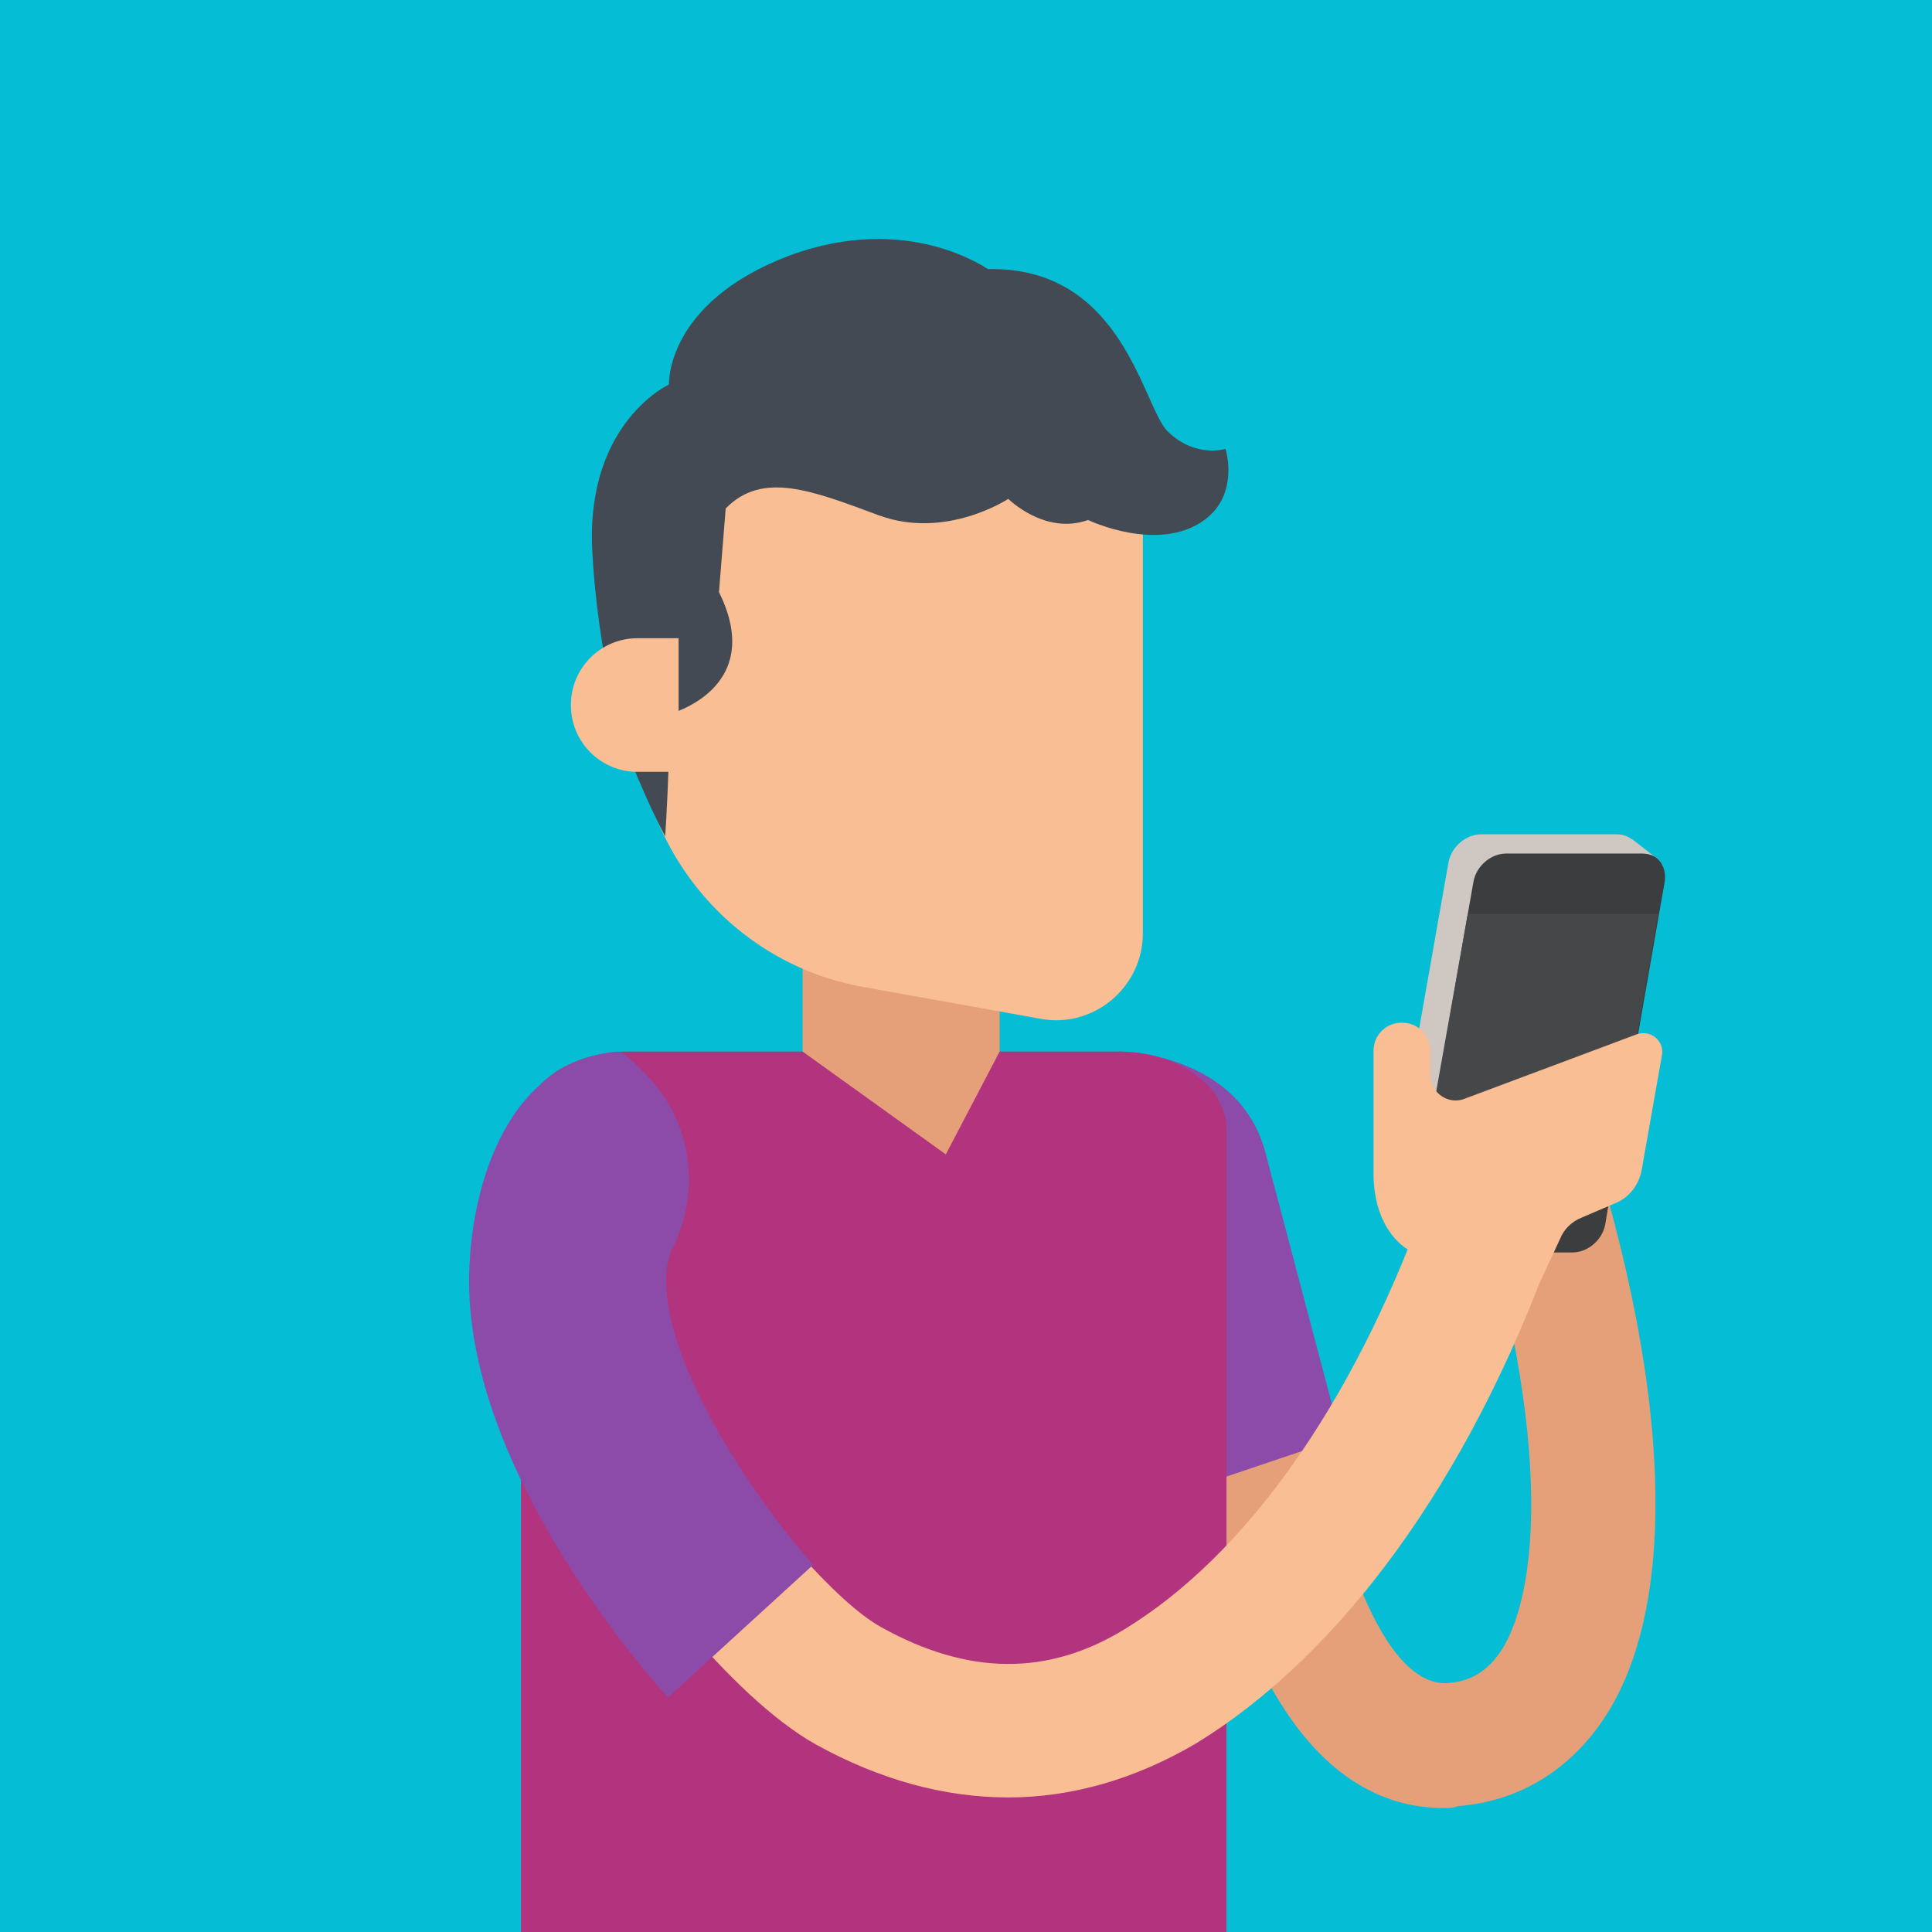
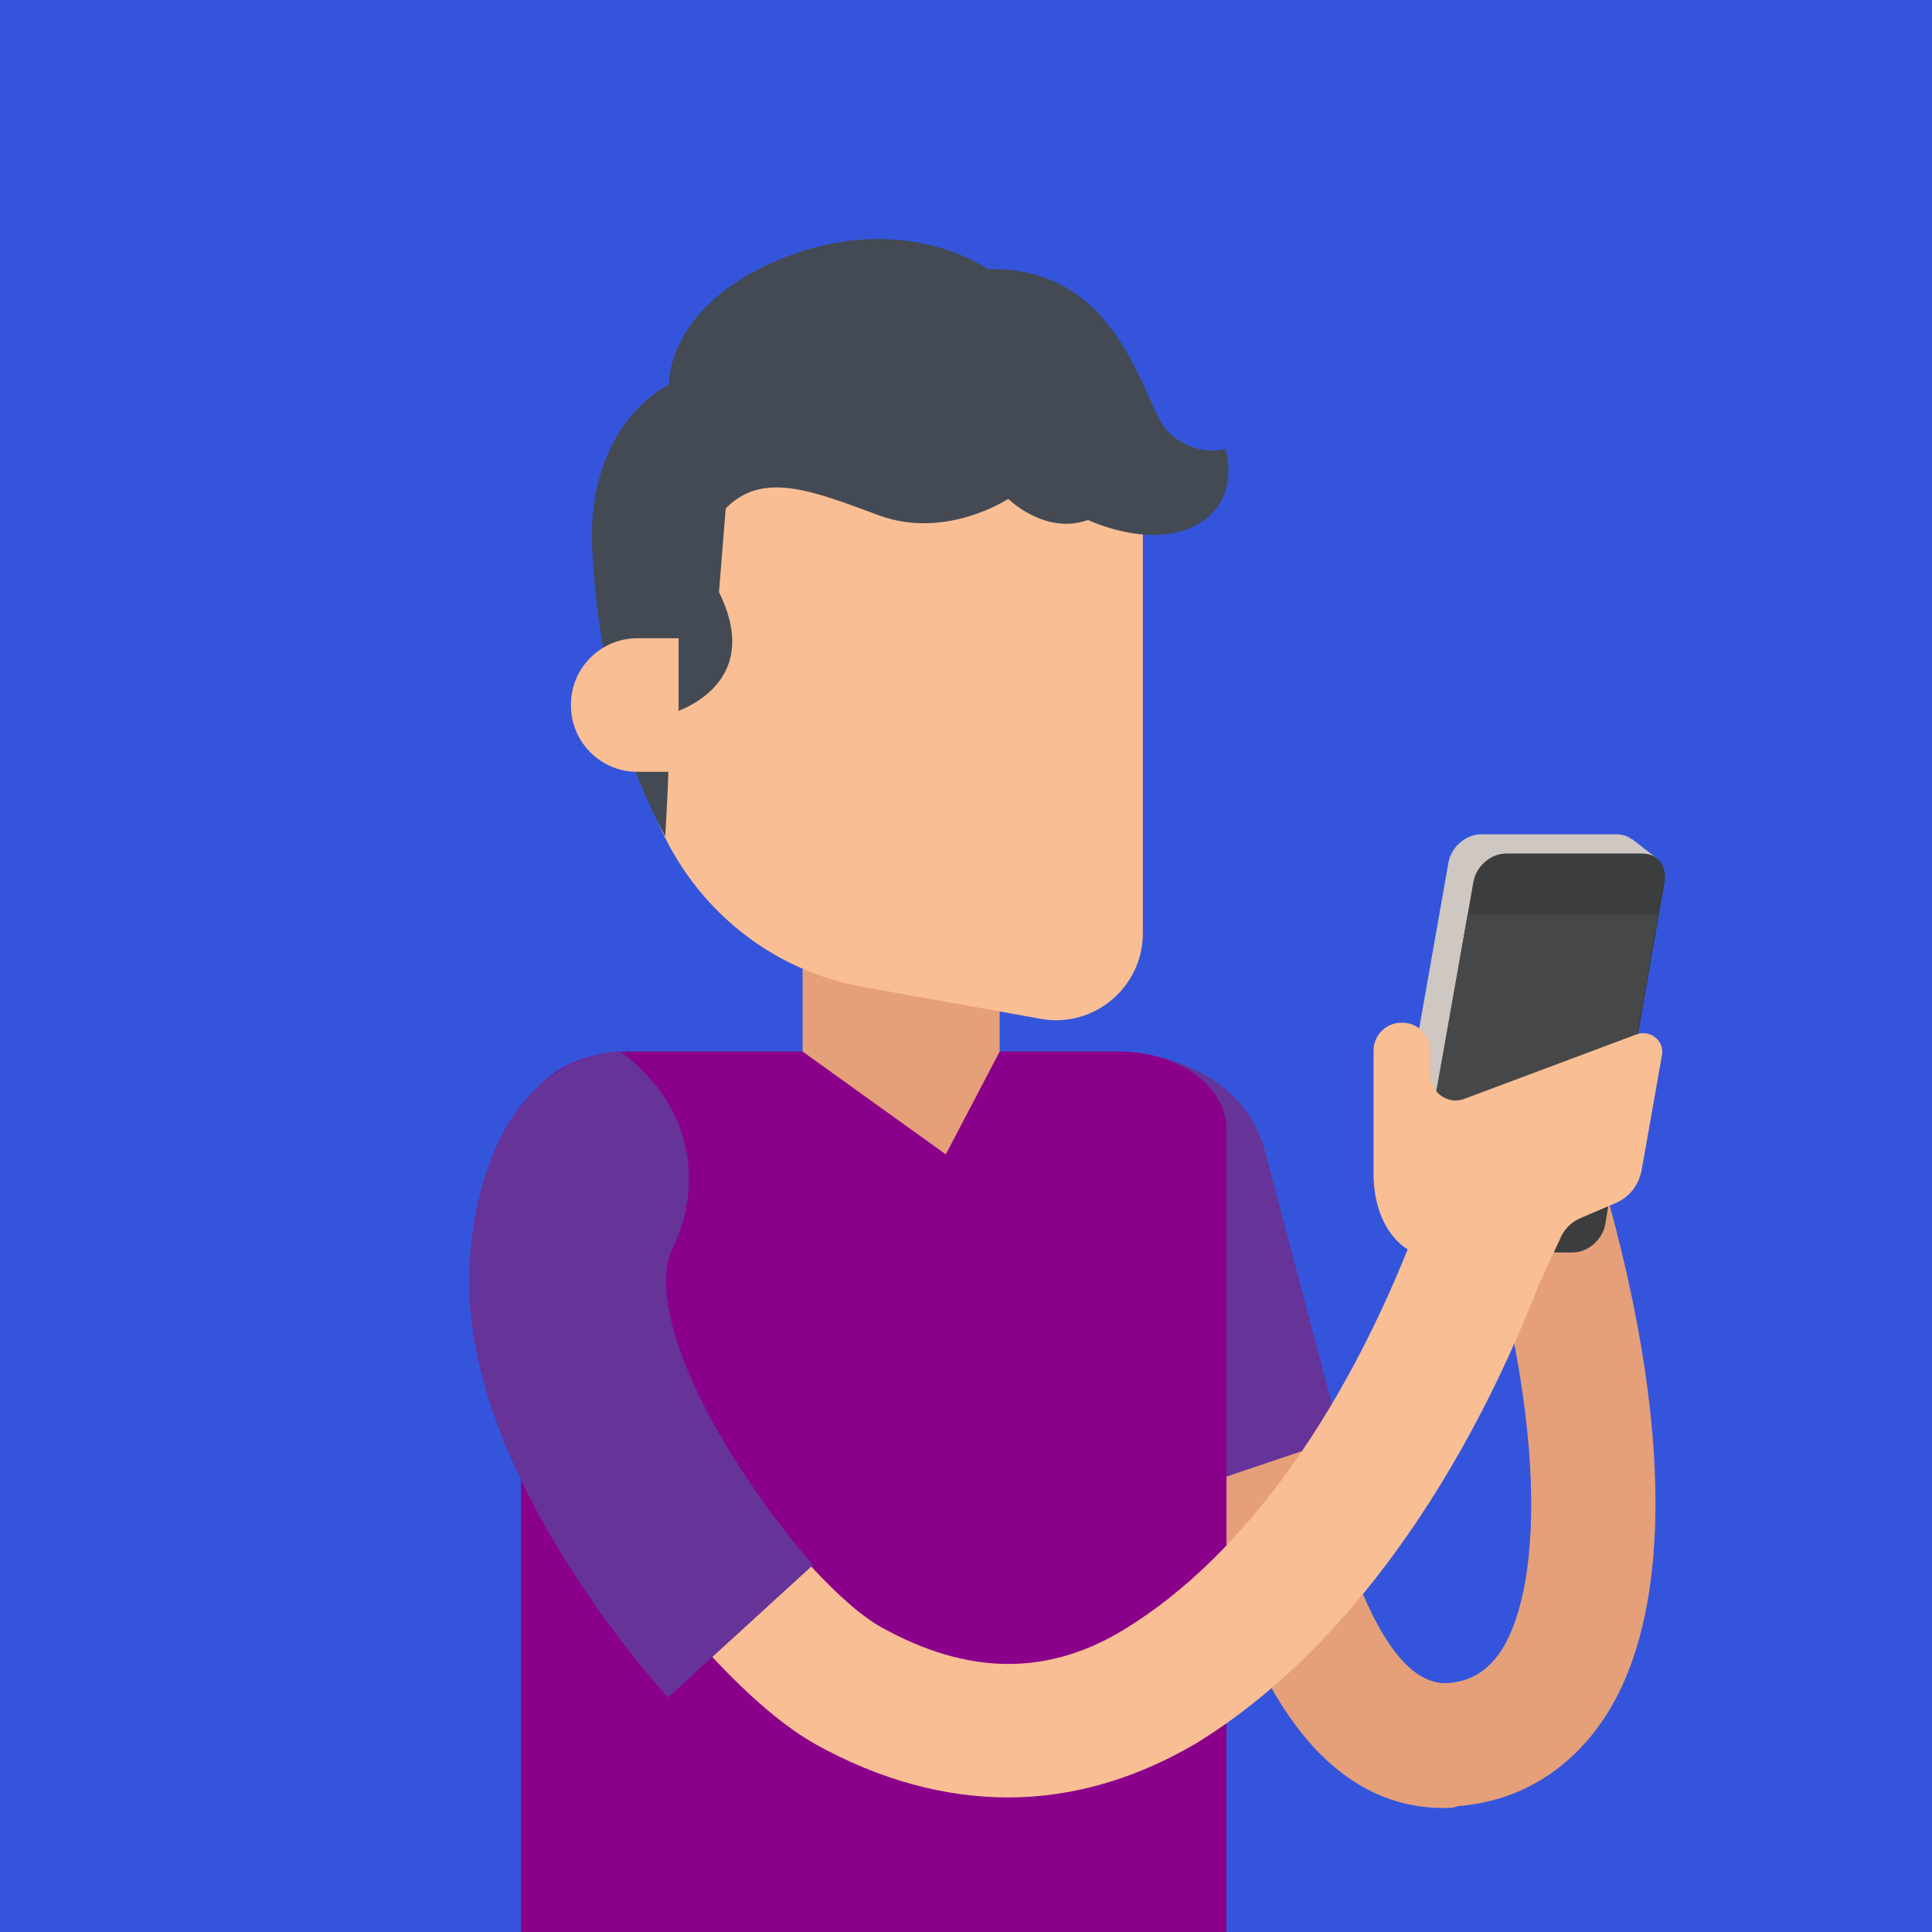
<svg xmlns="http://www.w3.org/2000/svg" width="201" height="201" viewBox="0 0 201 201">
-   <path fill="#05BED5" d="M0 0h201v201h-201z" />
+   <path fill="#3455DB" d="M0 0h201v201h-201z" />
  <path fill="#E59F79" d="M150.2 188.1c-21.2 0-25.7-36.3-26.1-40.5-.4-3.5 2.2-6.7 5.7-7.1 3.6-.4 6.7 2.2 7.1 5.7 1.1 10.4 6.2 29.5 13.8 28.9 2.4-.2 4.1-1.3 5.5-3.4 4.3-6.7 5.5-25.5-5.5-56.4-1.2-3.4.6-7.1 3.9-8.3 3.3-1.2 7.1.6 8.3 3.9 10.8 30.4 12.3 55.1 4.1 67.7-3.6 5.5-8.9 8.8-15.3 9.3-.5.2-1 .2-1.5.2z" />
-   <path fill="#8C4BA9" d="M139.5 149.6l-15.7 5.3-7.4-45.5s12.6 0 15.3 10.7" />
-   <path fill="#B2347E" d="M116.4 109.4h-51c-6.2 0-11.2 3.6-11.2 8.1v83.5h73.4v-83.5c0-4.5-5-8.1-11.2-8.1z" />
+   <path fill="#663399" d="M139.5 149.6l-15.7 5.3-7.4-45.5s12.6 0 15.3 10.7" />
+   <path fill="#8B008B" d="M116.4 109.4h-51c-6.2 0-11.2 3.6-11.2 8.1v83.5h73.4v-83.5c0-4.5-5-8.1-11.2-8.1z" />
  <path fill="#E59F79" d="M83.5 97v12.4l14.9 10.7 5.6-10.7v-11z" />
  <path fill="#CEC7C2" d="M169.8 87.3l2.7 2.1-1.2.9-2.6-.4zM160.9 128.3h-14.1c-1.6 0-2.7-1.3-2.4-2.9l6.3-35.7c.3-1.6 1.8-2.9 3.4-2.9h14.1c1.6 0 2.7 1.3 2.4 2.9l-6.3 35.7c-.3 1.6-1.8 2.9-3.4 2.9zM145.3 127.8l2.7 2.1.4-1.3-2.2-2.6z" />
  <path fill="#3B3D3E" d="M172.5 89.4c-.4-.4-1-.6-1.7-.6h-14.1c-1.6 0-3.1 1.3-3.4 2.9l-.6 3.4-5 28.7-.6 3.6c-.3 1.6.8 2.9 2.4 2.9h14.1c1.6 0 3.1-1.3 3.4-2.9l.6-3.6 5-28.7.6-3.4c.1-.9-.1-1.7-.7-2.3z" />
  <path fill="#454748" d="M152.7 95.1l-5.1 28.7h19.9l5-28.7z" />
  <path fill="#F9BE93" d="M104.9 187c-6.6 0-13.3-1.8-20-5.5-9.3-5.2-19.5-19.7-20.6-21.3-2.2-3.2-1.4-7.5 1.8-9.7 3.2-2.2 7.5-1.4 9.7 1.8 3.6 5.2 11 14.3 15.9 17 9 5 17.3 5.1 25.3.2 12.6-7.7 23.6-23.3 31.1-43.8 1.3-3.6 5.3-5.5 9-4.2 3.6 1.3 5.5 5.3 4.2 9-8.6 23.5-21.7 41.6-36.9 50.9-6.3 3.7-12.9 5.6-19.5 5.6zM146.5 130s-3.4-1.7-3.6-7.5v-13.2c0-1.6 1.3-2.9 2.9-2.9h.1c1.6 0 2.9 1.3 2.9 2.9v2.5c0 1.9 1.9 3.2 3.6 2.5l17.9-6.7c1.4-.5 2.9.7 2.6 2.2l-2.1 11.9c-.3 1.6-1.3 2.9-2.8 3.5l-3.5 1.5c-1 .4-1.8 1.2-2.2 2.2l-2.5 5.4-13.3-4.3z" />
-   <path fill="#8C4BA9" d="M69.5 176.6c-2.1-2.3-20.7-23.3-20.7-43.3 0-8.6 3.3-22.7 15.4-23.9.5-.1 1.8 1.1 3.3 2.7 4.5 4.8 5.4 11.8 2.5 17.7-.5 1-.7 2.1-.7 3.5 0 9.1 9.4 22.9 15.3 29.5l-15.1 13.8z" />
+   <path fill="#663399" d="M69.5 176.6c-2.1-2.3-20.7-23.3-20.7-43.3 0-8.6 3.3-22.7 15.4-23.9.5-.1 1.8 1.1 3.3 2.7 4.5 4.8 5.4 11.8 2.5 17.7-.5 1-.7 2.1-.7 3.5 0 9.1 9.4 22.9 15.3 29.5l-15.1 13.8z" />
  <path fill="#F9BE93" d="M92.8 28.9h-.5c-14.4 0-26.1 11.7-26.1 26.2v19.2c0 14 10 26 23.7 28.4l18.4 3.3c5.5 1 10.6-3.3 10.6-8.9v-42c0-14.5-11.6-26.2-26.1-26.2z" />
  <path fill="#434A53" d="M113.2 54.1c-4.5 1.6-8.3-2.2-8.3-2.2s-6.5 4.3-13.5 1.7c-7-2.6-12.1-4.6-15.9-.7l-.7 8.7c5 10.1-5.2 12.7-5.2 12.7v-8 12.4c-.2 5.8-.4 8.3-.4 8.3-2.1-3.9-4.1-9.2-4.1-9.2l-.1-.1s-2.9-9.7-3.4-20.8c-.5-13 8-16.9 8-16.9s-.4-8.5 12.5-13.4c12.4-4.6 20.6 1.4 20.7 1.4 14.1-.3 16.1 14.4 18.7 16.9 2.9 2.8 6 1.8 6 1.8s1.5 4.7-2.2 7.4c-4.8 3.5-12.1 0-12.1 0z" />
  <path fill="#F9BE93" d="M70.6 66.4h-4.3c-3.8 0-6.9 3.1-6.9 6.9v.1c0 3.8 3.1 6.9 6.9 6.9h4.3v-13.9z" />
-   <path fill="#05BED5" d="M-40.5-270.7h124v124h-124z" />
-   <path fill="#8C4BA9" d="M82.5-270.7h124v124h-124z" />
-   <path fill="#B2347E" d="M206.5-270.7h124v124h-124z" />
+   <path fill="#3455DB" d="M-40.5-270.7h124v124h-124z" />
+   <path fill="#663399" d="M82.5-270.7h124v124h-124z" />
+   <path fill="#8B008B" d="M206.5-270.7h124v124h-124z" />
  <path fill="#434A53" d="M330.5-270.7h124v124h-124z" />
</svg>
